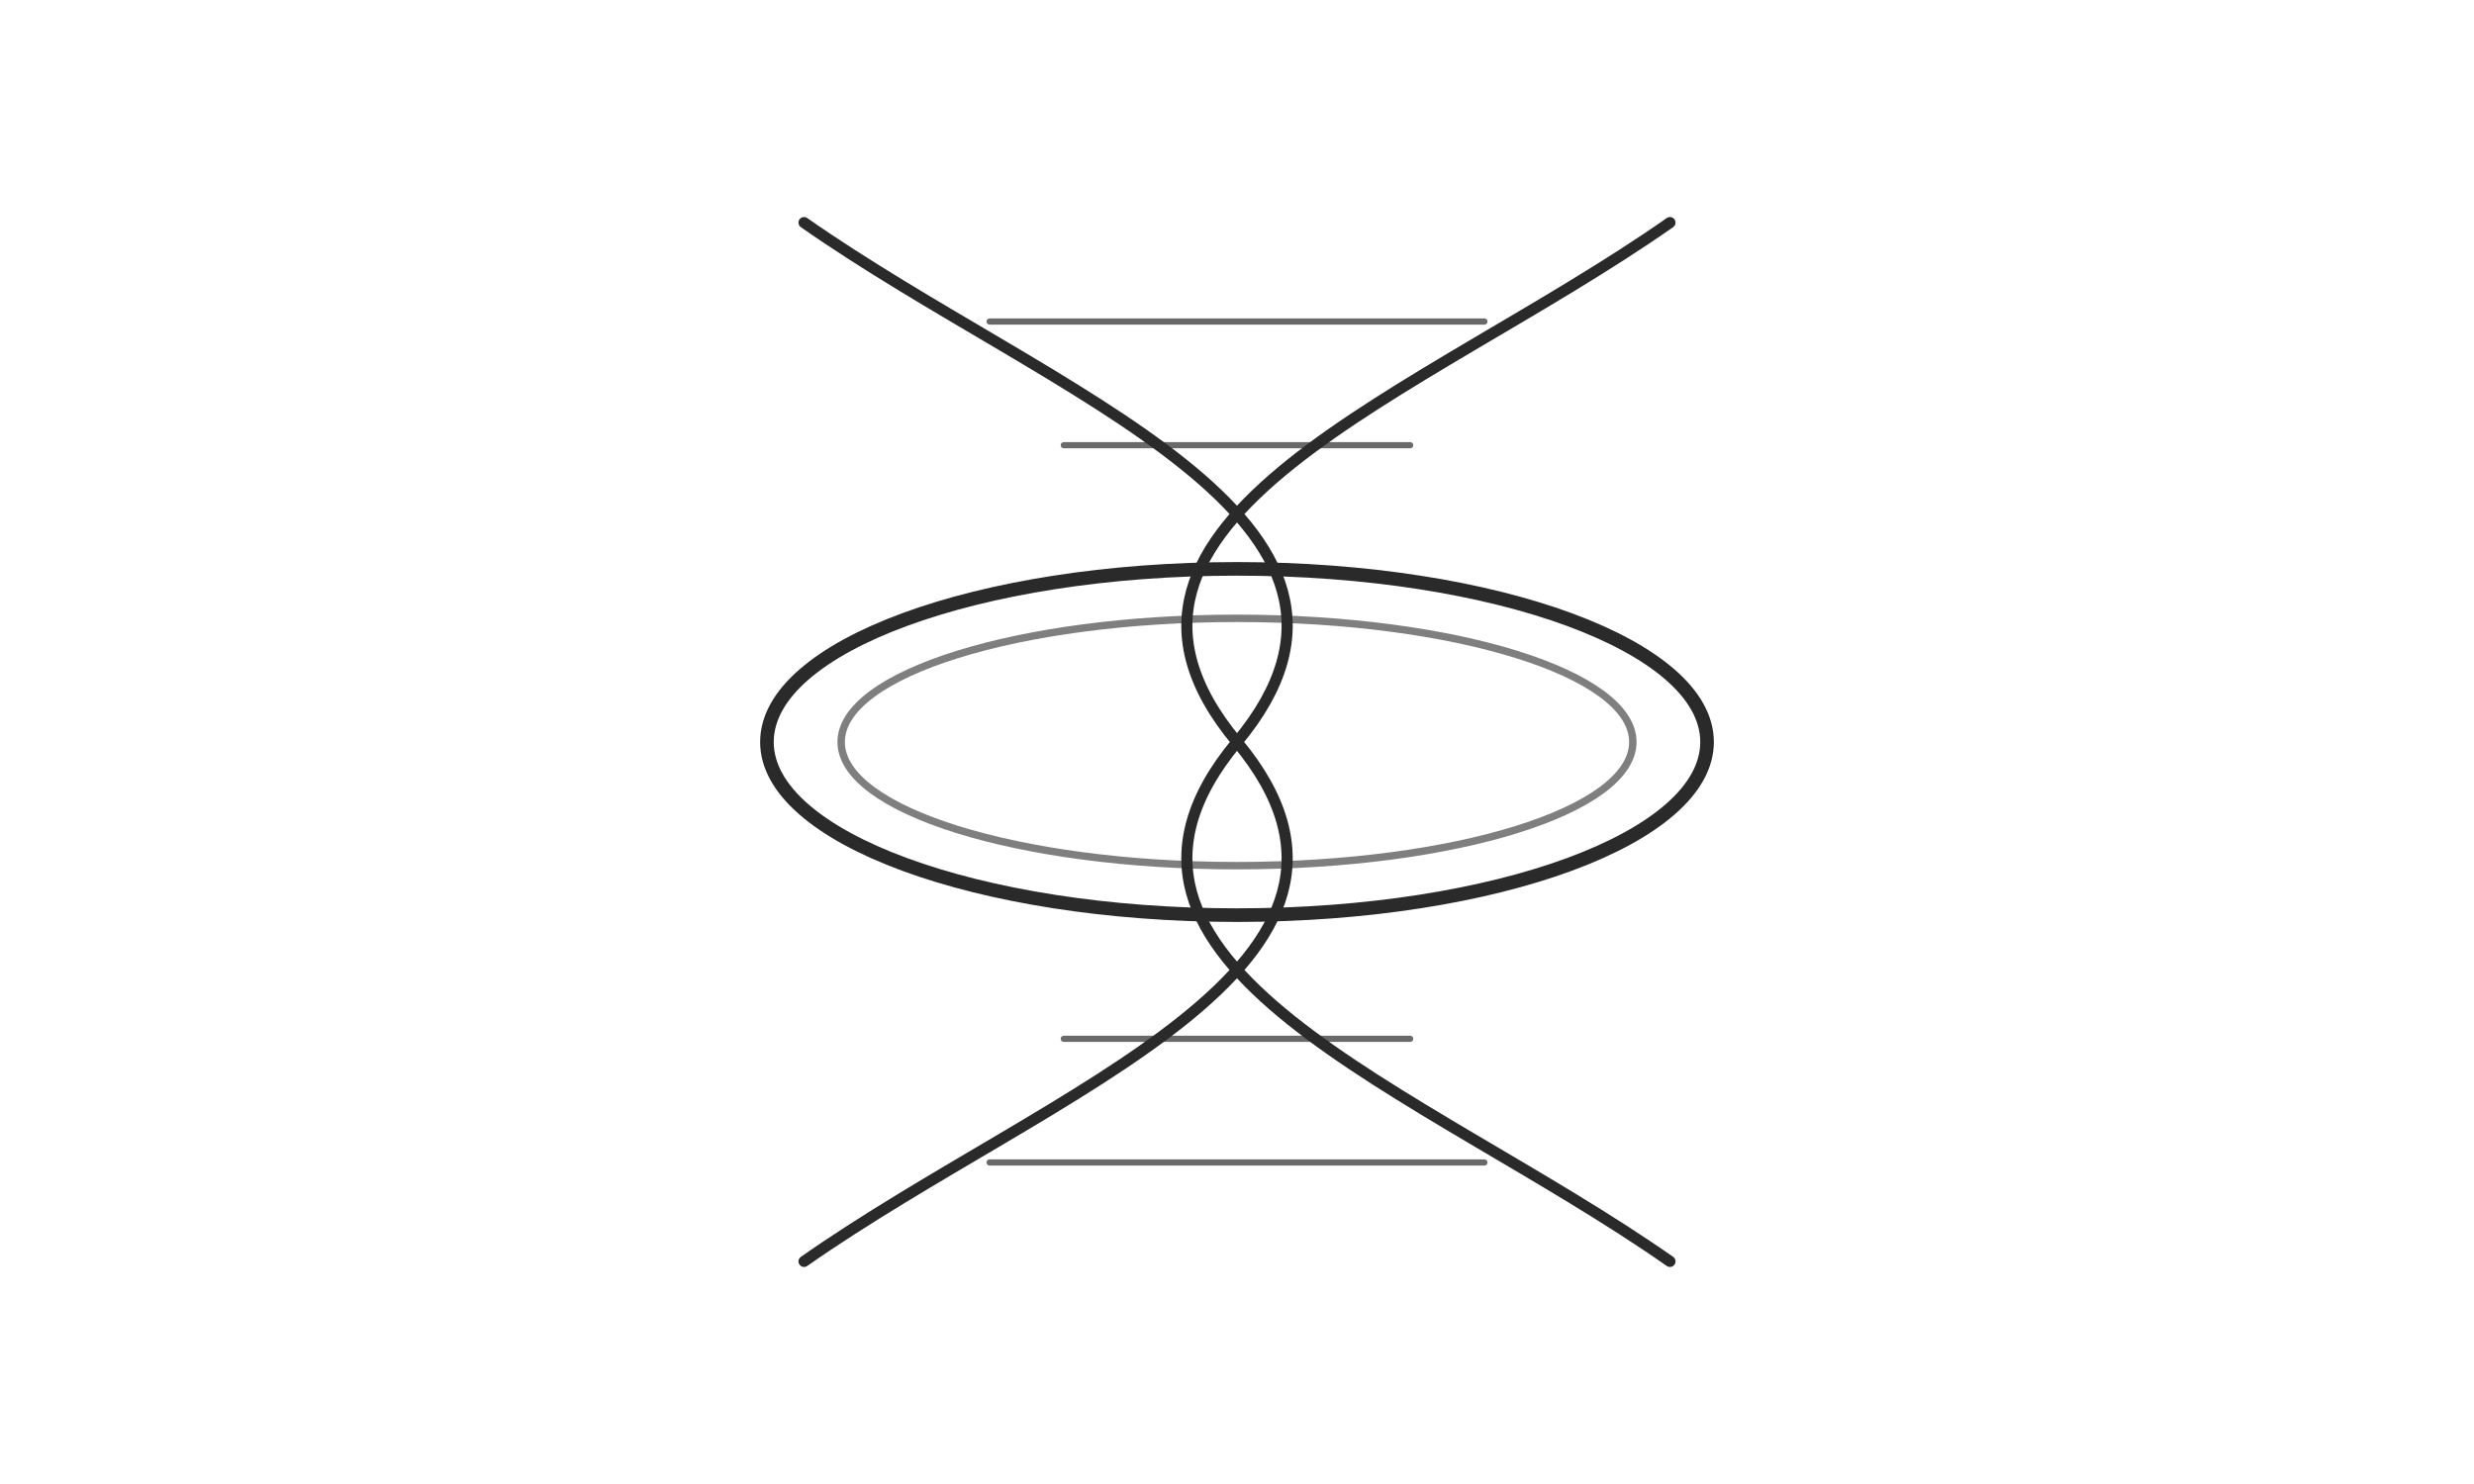
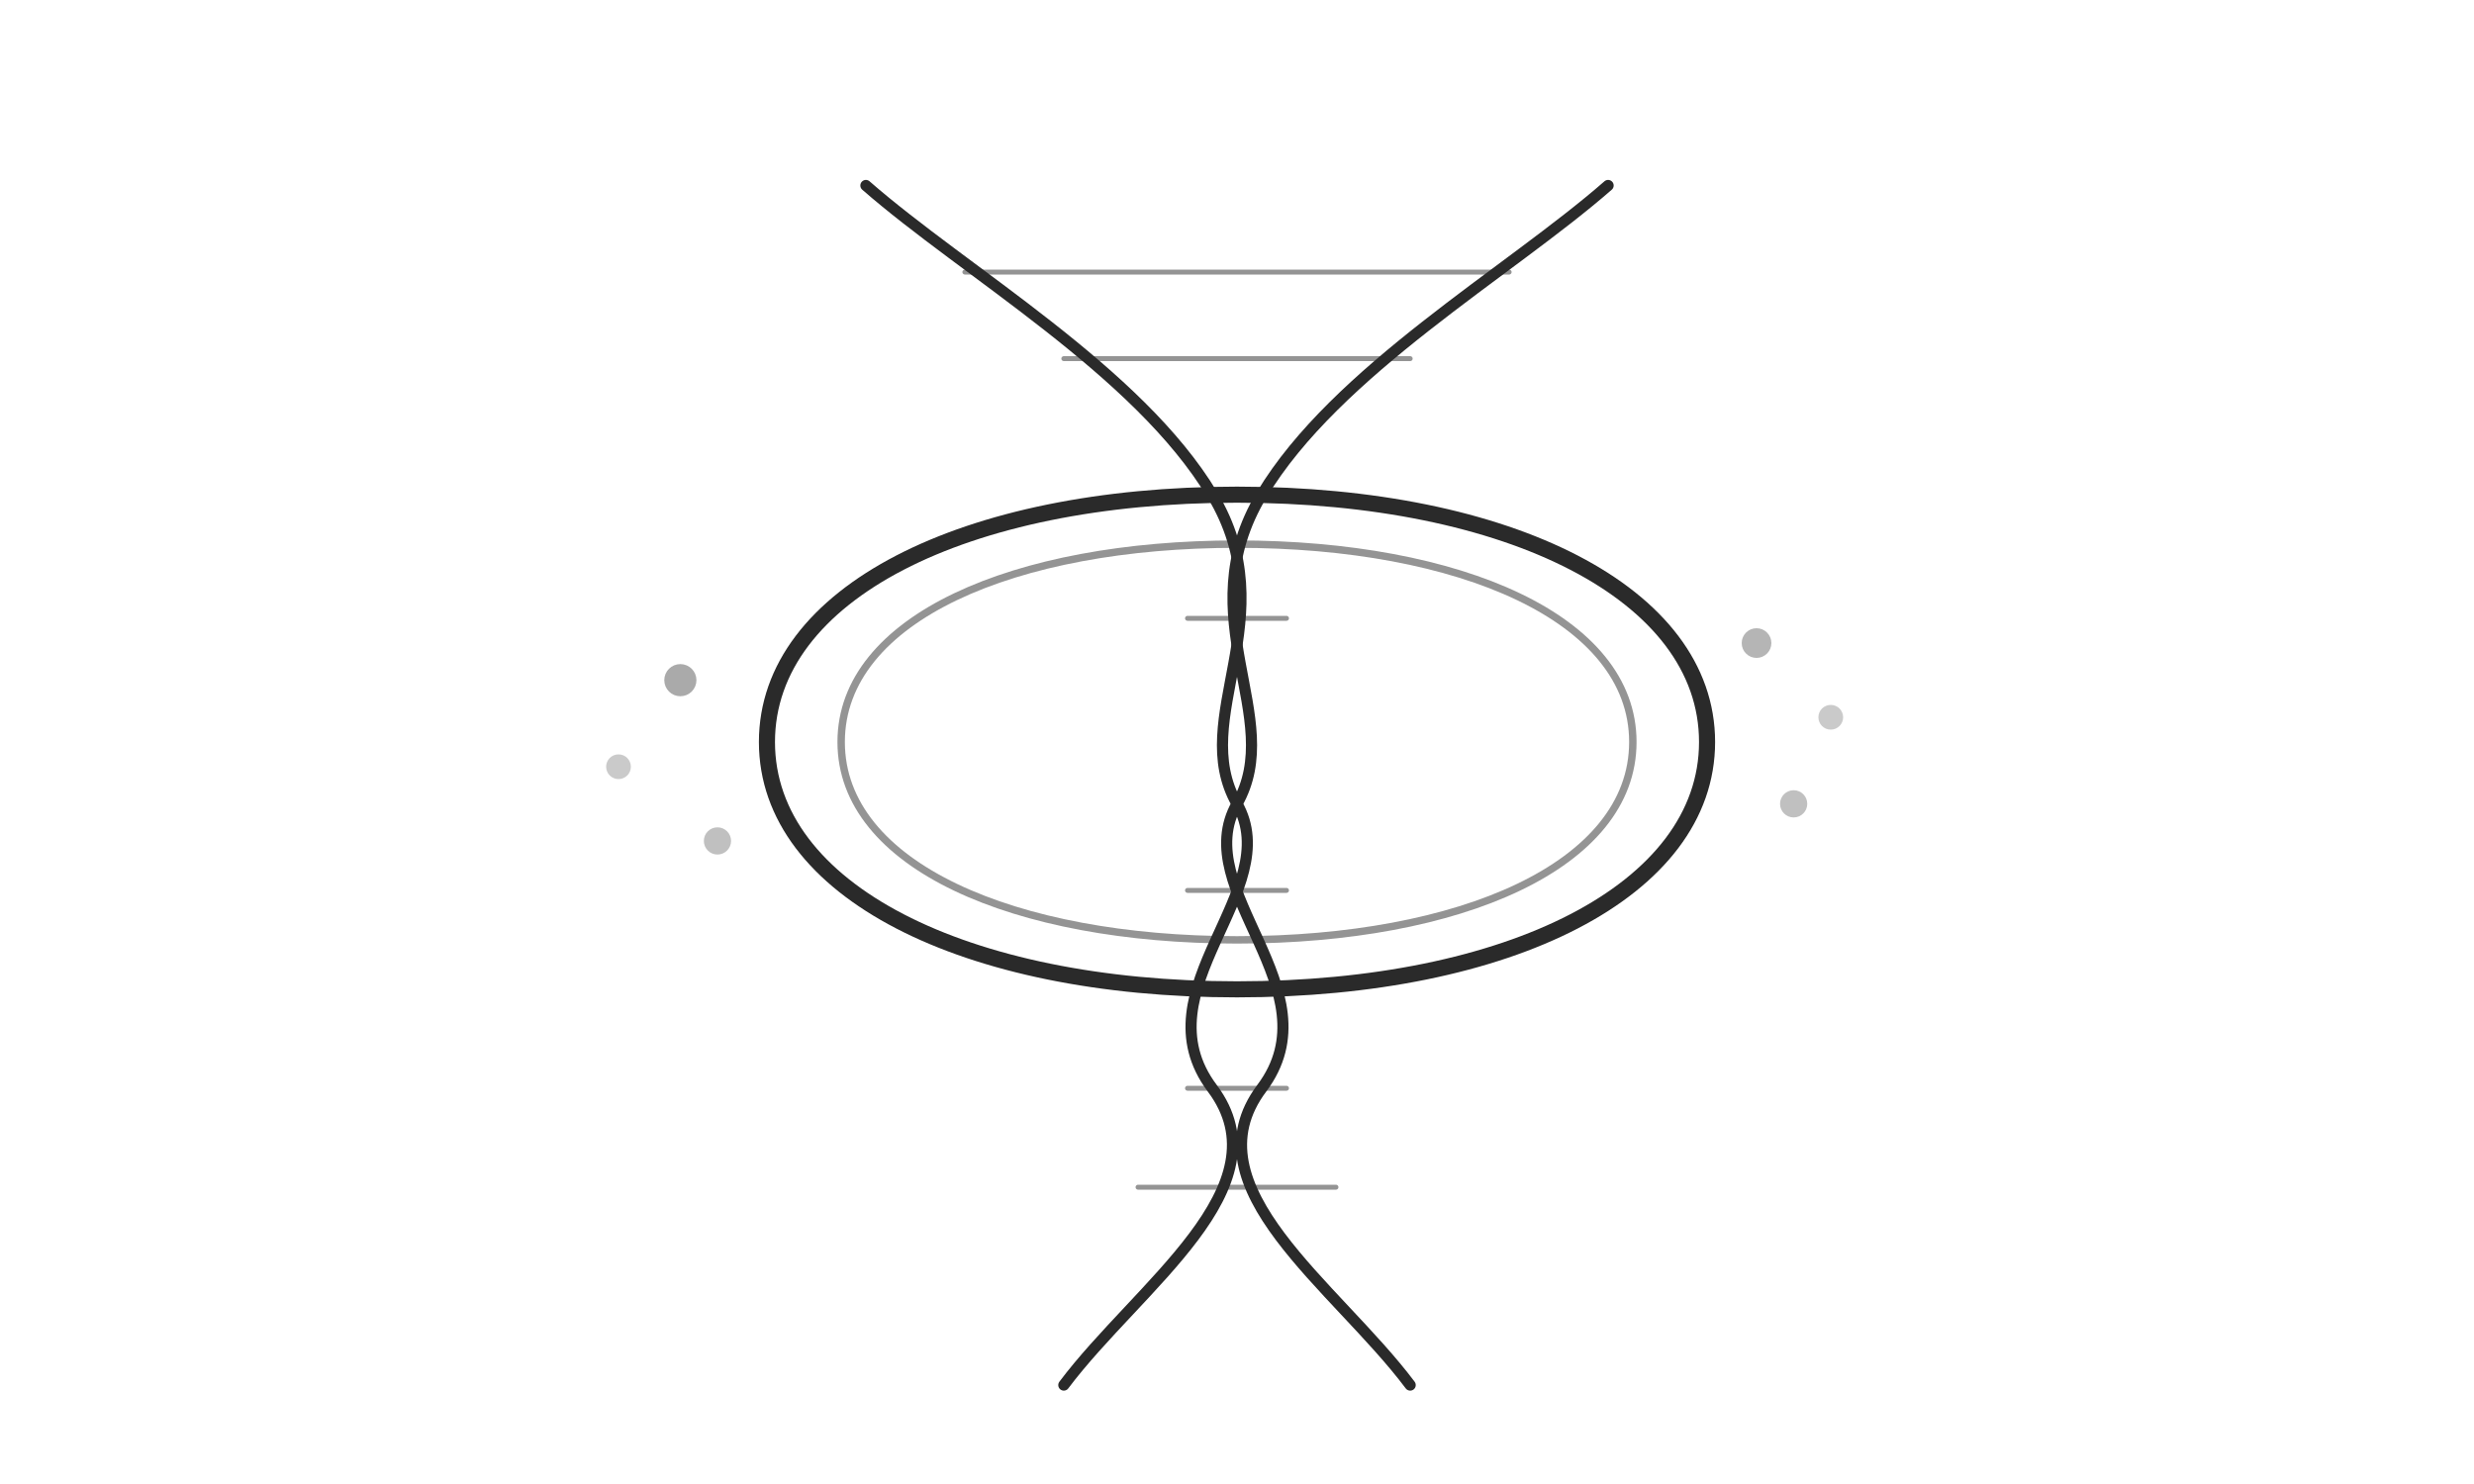
- <svg xmlns="http://www.w3.org/2000/svg" viewBox="0 0 200 120" fill="none" stroke="#2a2a2a" stroke-width="1.1" stroke-linecap="round" stroke-linejoin="round">
-   <ellipse cx="100" cy="60" rx="38" ry="14" />
-   <ellipse cx="100" cy="60" rx="32" ry="10" stroke-width="0.6" opacity="0.6" />
-   <path d="M65 18 C 85 32, 115 42, 100 60 C 85 78, 115 88, 135 102" stroke-width="0.9" />
-   <path d="M135 18 C 115 32, 85 42, 100 60 C 115 78, 85 88, 65 102" stroke-width="0.9" />
-   <line x1="80" y1="26" x2="120" y2="26" stroke-width="0.5" opacity="0.7" />
-   <line x1="86" y1="36" x2="114" y2="36" stroke-width="0.5" opacity="0.7" />
-   <line x1="86" y1="84" x2="114" y2="84" stroke-width="0.5" opacity="0.7" />
-   <line x1="80" y1="94" x2="120" y2="94" stroke-width="0.5" opacity="0.7" />
+ <svg xmlns="http://www.w3.org/2000/svg" viewBox="0 0 200 120" fill="none" stroke="#2a2a2a" stroke-linecap="round" stroke-linejoin="round">
+   <path d="M62 60 C62 48, 78 40, 100 40 C122 40, 138 48, 138 60 C138 72, 122 80, 100 80 C78 80, 62 72, 62 60" stroke-width="1.3" />
+   <path d="M68 60 C68 50, 82 44, 100 44 C118 44, 132 50, 132 60 C132 70, 118 76, 100 76 C82 76, 68 70, 68 60" stroke-width="0.6" opacity="0.5" />
+   <path d="M70 15 C78 22, 92 30, 98 40 C104 50, 96 58, 100 65 C104 72, 92 80, 98 88 C104 96, 92 104, 86 112" stroke-width="0.9" />
+   <path d="M130 15 C122 22, 108 30, 102 40 C96 50, 104 58, 100 65 C96 72, 108 80, 102 88 C96 96, 108 104, 114 112" stroke-width="0.9" />
+   <path d="M78 22 L122 22" stroke-width="0.4" opacity="0.5" />
+   <path d="M86 29 L114 29" stroke-width="0.4" opacity="0.5" />
+   <path d="M96 50 L104 50" stroke-width="0.4" opacity="0.5" />
+   <path d="M104 72 L96 72" stroke-width="0.4" opacity="0.5" />
+   <path d="M96 88 L104 88" stroke-width="0.4" opacity="0.5" />
+   <path d="M92 96 L108 96" stroke-width="0.4" opacity="0.5" />
+   <circle cx="55" cy="55" r="0.8" fill="#2a2a2a" opacity="0.4" />
+   <circle cx="58" cy="68" r="0.6" fill="#2a2a2a" opacity="0.3" />
+   <circle cx="142" cy="52" r="0.7" fill="#2a2a2a" opacity="0.35" />
+   <circle cx="145" cy="65" r="0.6" fill="#2a2a2a" opacity="0.3" />
+   <circle cx="50" cy="62" r="0.5" fill="#2a2a2a" opacity="0.25" />
+   <circle cx="148" cy="58" r="0.5" fill="#2a2a2a" opacity="0.25" />
</svg>
